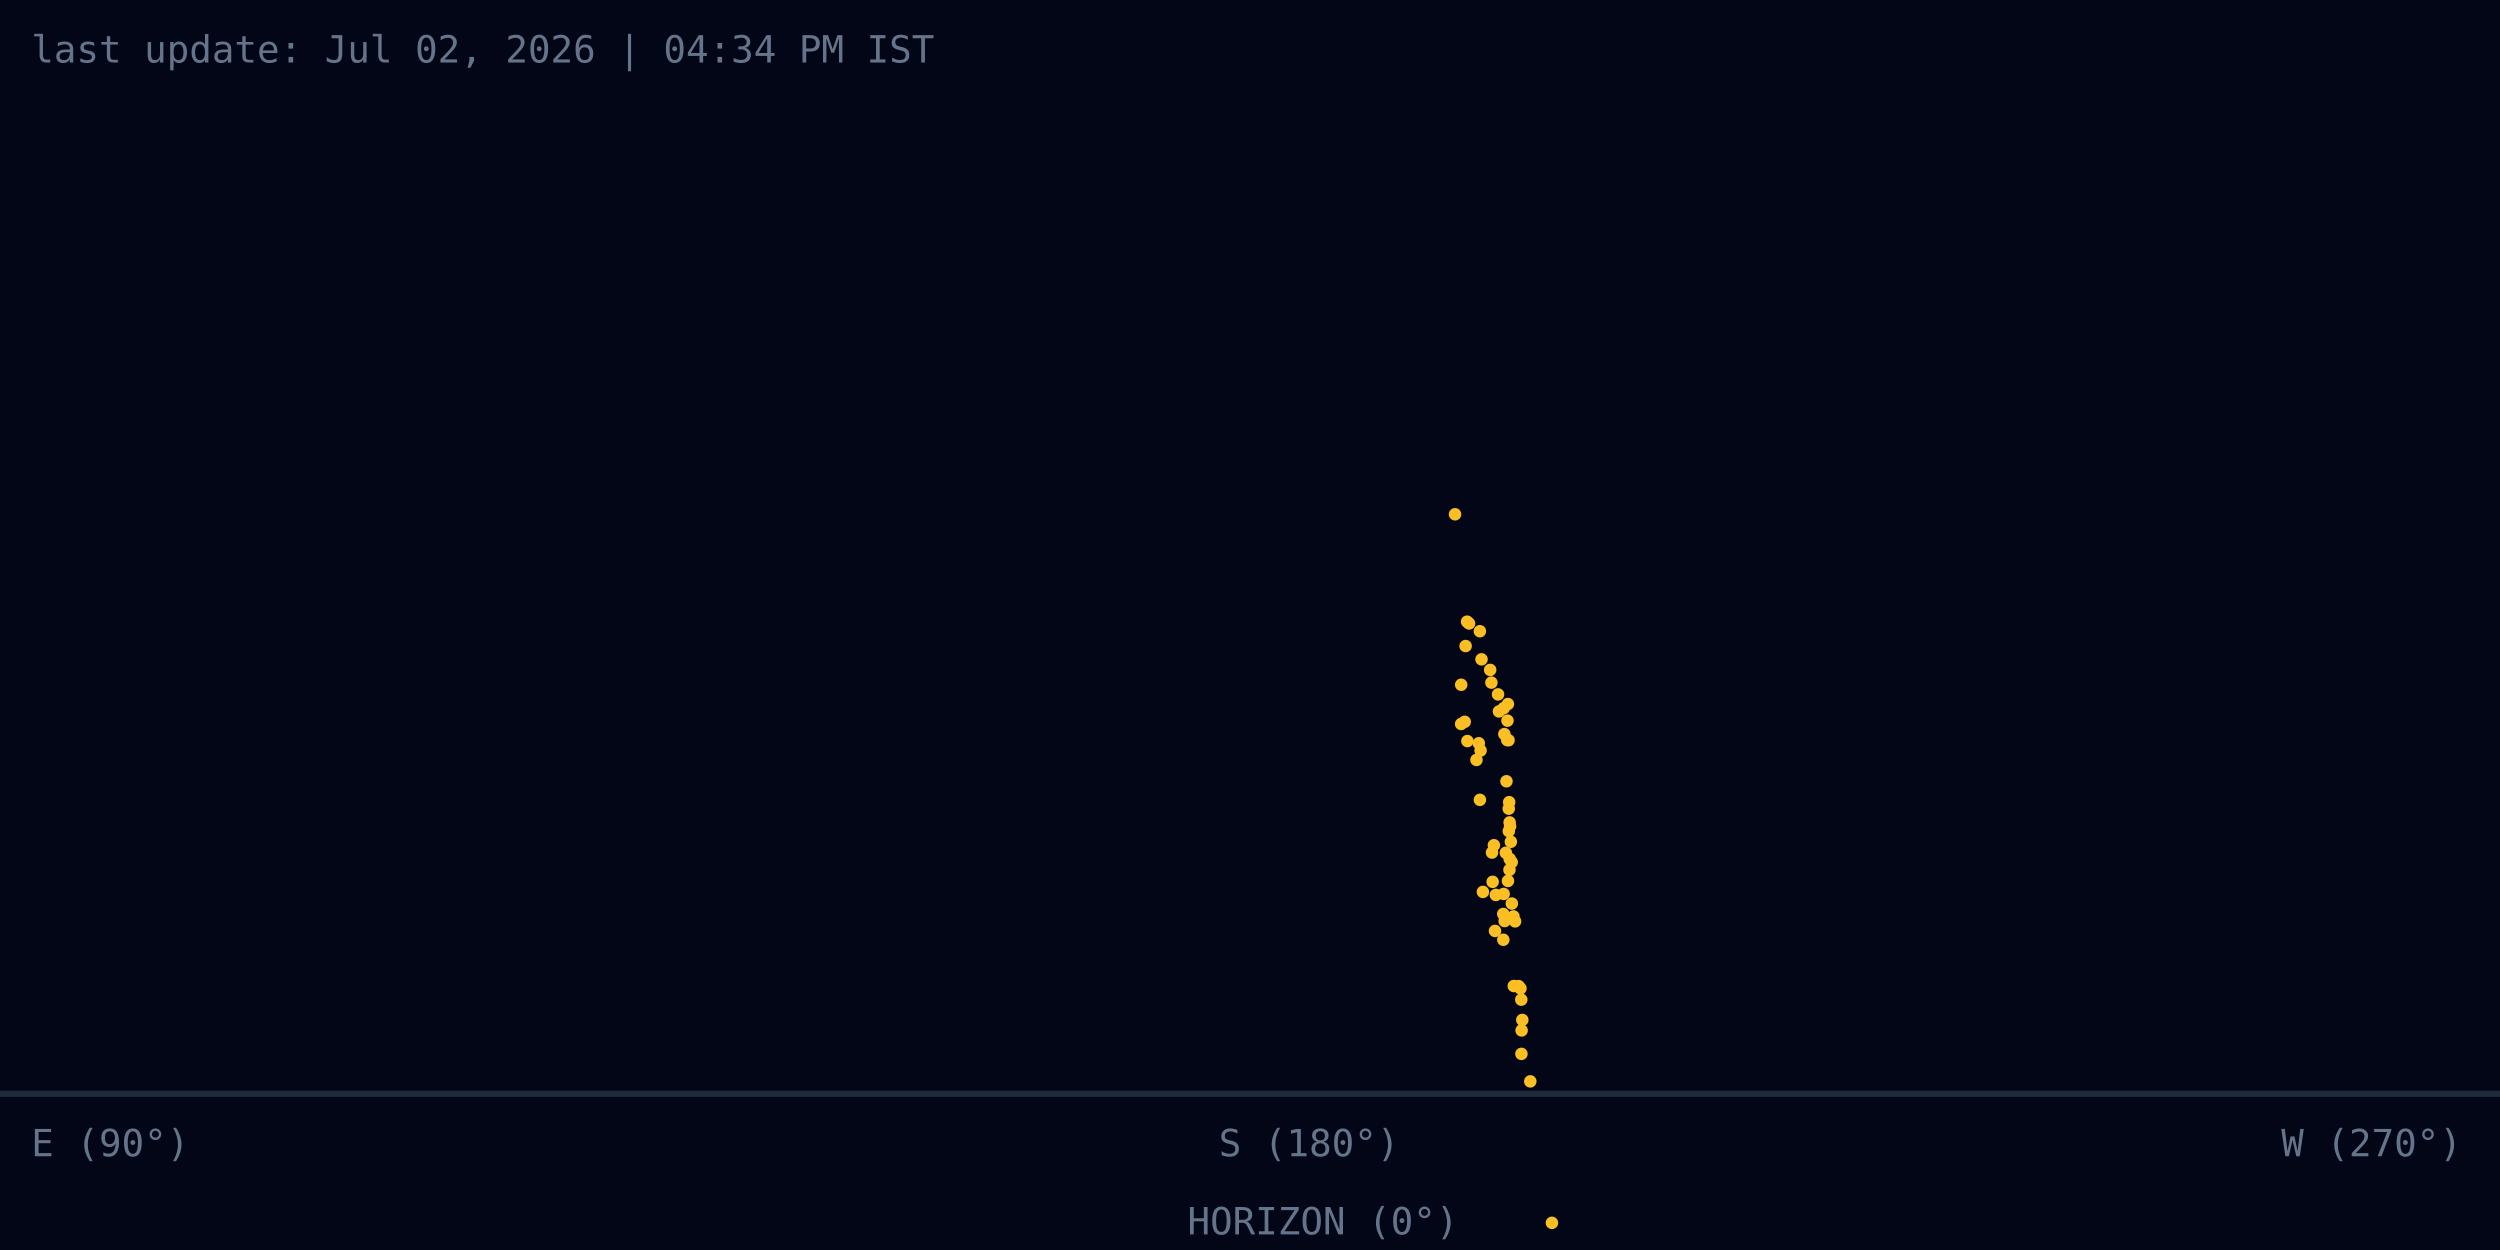
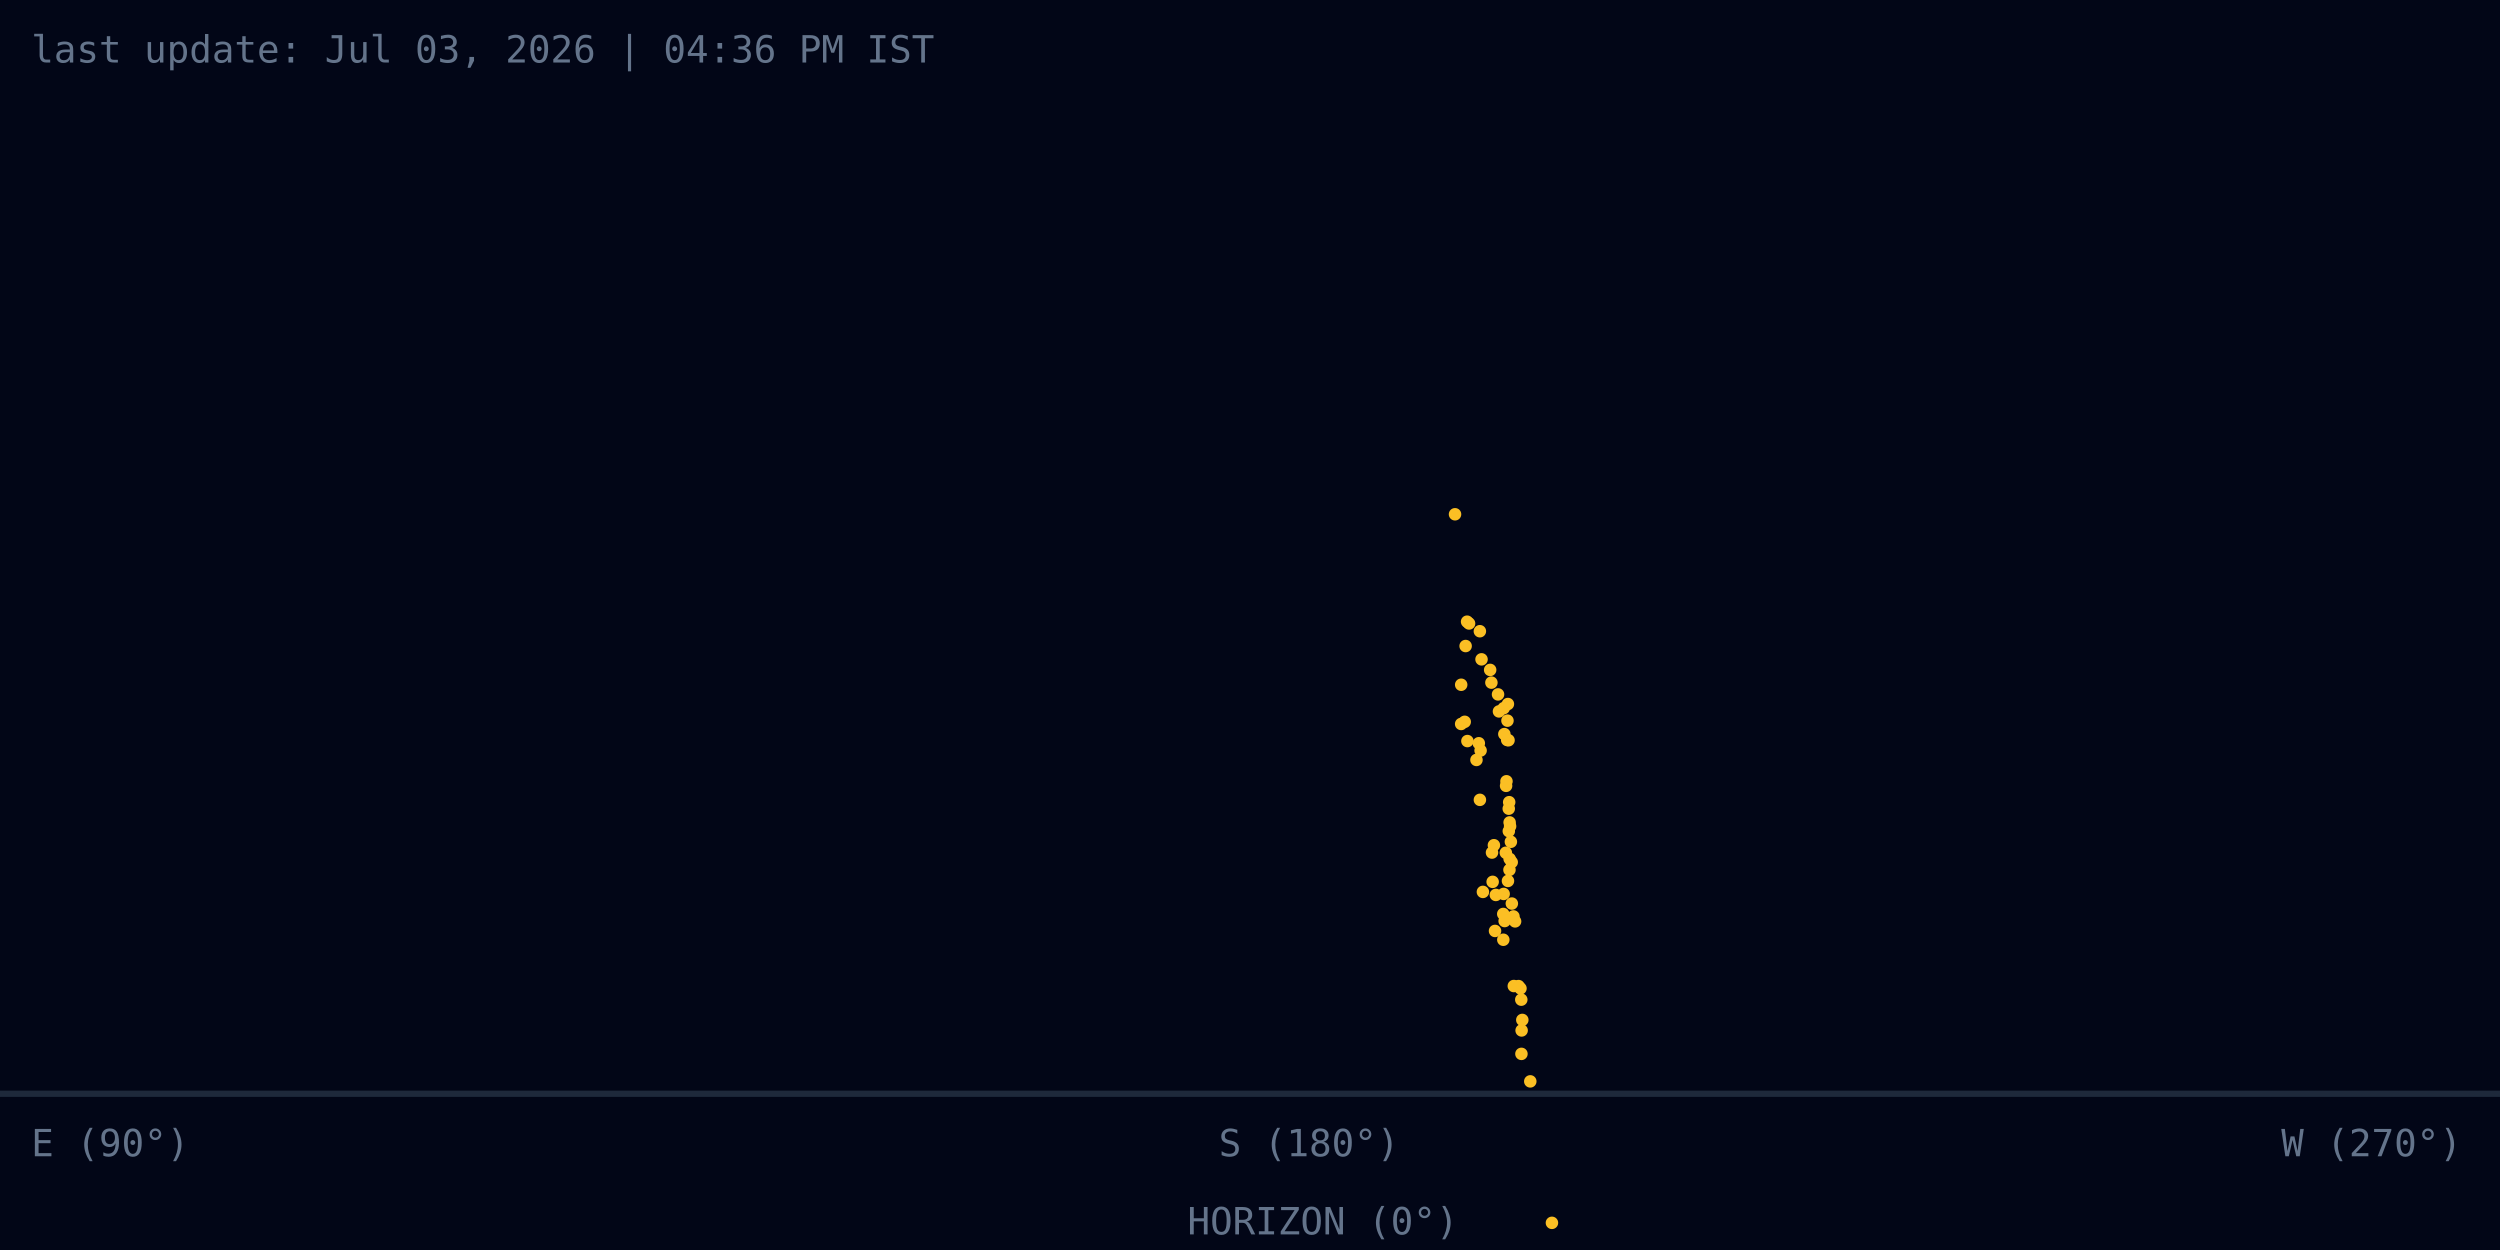
<svg xmlns="http://www.w3.org/2000/svg" width="800" height="400" viewBox="0 0 800 400">
  <rect width="800" height="400" fill="#020617" />
-   <text id="last-update" x="10" y="20" fill="#64748b" font-family="monospace">last update: Jul 02, 2026 | 04:34 PM IST</text>
+   <text id="last-update" x="10" y="20" fill="#64748b" font-family="monospace">last update: Jul 03, 2026 | 04:36 PM IST</text>
  <line x1="0" y1="350" x2="800" y2="350" stroke="#1e293b" stroke-width="2" />
  <text x="380" y="395" fill="#64748b" font-size="12" font-family="monospace">HORIZON (0°)</text>
  <text x="730" y="370" fill="#64748b" font-size="12" font-family="monospace">W (270°)</text>
  <text x="390" y="370" fill="#64748b" font-size="12" font-family="monospace">S (180°)</text>
  <text x="10" y="370" fill="#64748b" font-size="12" font-family="monospace">E (90°)</text>
  <g id="analemma-points">
    <circle cx=" 465.61" cy=" 164.57" r="2" fill="#fbbf24">
 </circle>
    <circle cx=" 467.57" cy=" 231.67" r="2" fill="#fbbf24">
 </circle>
    <circle cx=" 467.58" cy=" 219.12" r="2" fill="#fbbf24">
 </circle>
    <circle cx=" 468.71" cy=" 230.98" r="2" fill="#fbbf24">
 </circle>
    <circle cx=" 469.57" cy=" 237.14" r="2" fill="#fbbf24">
 </circle>
    <circle cx=" 469.00" cy=" 206.73" r="2" fill="#fbbf24">
 </circle>
    <circle cx=" 469.47" cy=" 198.94" r="2" fill="#fbbf24">
 </circle>
    <circle cx=" 470.10" cy=" 199.51" r="2" fill="#fbbf24">
 </circle>
    <circle cx=" 474.53" cy=" 285.41" r="2" fill="#fbbf24">
 </circle>
    <circle cx=" 472.47" cy=" 243.18" r="2" fill="#fbbf24">
 </circle>
    <circle cx=" 473.57" cy=" 255.95" r="2" fill="#fbbf24">
 </circle>
    <circle cx=" 473.22" cy=" 237.84" r="2" fill="#fbbf24">
 </circle>
    <circle cx=" 473.79" cy=" 240.17" r="2" fill="#fbbf24">
 </circle>
    <circle cx=" 473.56" cy=" 201.99" r="2" fill="#fbbf24">
 </circle>
    <circle cx=" 474.09" cy=" 210.99" r="2" fill="#fbbf24">
 </circle>
    <circle cx=" 478.41" cy=" 297.90" r="2" fill="#fbbf24">
 </circle>
    <circle cx=" 477.65" cy=" 282.19" r="2" fill="#fbbf24">
 </circle>
    <circle cx=" 477.44" cy=" 272.82" r="2" fill="#fbbf24">
 </circle>
    <circle cx=" 478.67" cy=" 286.38" r="2" fill="#fbbf24">
 </circle>
    <circle cx=" 478.05" cy=" 270.47" r="2" fill="#fbbf24">
 </circle>
    <circle cx=" 476.85" cy=" 214.37" r="2" fill="#fbbf24">
 </circle>
    <circle cx=" 477.25" cy=" 218.44" r="2" fill="#fbbf24">
 </circle>
    <circle cx=" 481.06" cy=" 300.72" r="2" fill="#fbbf24">
 </circle>
    <circle cx=" 481.04" cy=" 292.47" r="2" fill="#fbbf24">
 </circle>
    <circle cx=" 481.49" cy=" 294.73" r="2" fill="#fbbf24">
 </circle>
    <circle cx=" 481.17" cy=" 286.06" r="2" fill="#fbbf24">
 </circle>
    <circle cx=" 479.37" cy=" 222.21" r="2" fill="#fbbf24">
 </circle>
    <circle cx=" 479.67" cy=" 227.65" r="2" fill="#fbbf24">
 </circle>
    <circle cx=" 498.29" cy=" 411.31" r="2" fill="#fbbf24">
 </circle>
    <circle cx=" 498.34" cy=" 411.53" r="2" fill="#fbbf24">
 </circle>
    <circle cx=" 484.42" cy=" 315.53" r="2" fill="#fbbf24">
 </circle>
    <circle cx=" 486.86" cy=" 337.24" r="2" fill="#fbbf24">
 </circle>
    <circle cx=" 481.87" cy=" 272.88" r="2" fill="#fbbf24">
 </circle>
    <circle cx=" 482.55" cy=" 281.90" r="2" fill="#fbbf24">
 </circle>
    <circle cx=" 481.19" cy=" 226.61" r="2" fill="#fbbf24">
 </circle>
    <circle cx=" 481.39" cy=" 234.91" r="2" fill="#fbbf24">
 </circle>
    <circle cx=" 486.92" cy=" 329.74" r="2" fill="#fbbf24">
 </circle>
    <circle cx=" 483.03" cy=" 278.36" r="2" fill="#fbbf24">
 </circle>
    <circle cx=" 483.79" cy=" 289.14" r="2" fill="#fbbf24">
 </circle>
    <circle cx=" 485.93" cy=" 315.55" r="2" fill="#fbbf24">
 </circle>
    <circle cx=" 484.30" cy=" 293.26" r="2" fill="#fbbf24">
 </circle>
    <circle cx=" 482.30" cy=" 236.80" r="2" fill="#fbbf24">
 </circle>
    <circle cx=" 482.80" cy=" 258.78" r="2" fill="#fbbf24">
 </circle>
    <circle cx=" 501.22" cy=" 413.90" r="2" fill="#fbbf24">
 </circle>
    <circle cx=" 489.69" cy=" 346.04" r="2" fill="#fbbf24">
 </circle>
    <circle cx=" 486.81" cy=" 319.89" r="2" fill="#fbbf24">
 </circle>
    <circle cx=" 484.83" cy=" 294.84" r="2" fill="#fbbf24">
 </circle>
    <circle cx=" 486.55" cy=" 316.29" r="2" fill="#fbbf24">
 </circle>
    <circle cx=" 482.73" cy=" 236.88" r="2" fill="#fbbf24">
 </circle>
    <circle cx=" 483.48" cy=" 269.37" r="2" fill="#fbbf24">
 </circle>
    <circle cx=" 496.62" cy=" 391.31" r="2" fill="#fbbf24">
 </circle>
    <circle cx=" 483.75" cy=" 275.90" r="2" fill="#fbbf24">
 </circle>
    <circle cx=" 483.23" cy=" 264.40" r="2" fill="#fbbf24">
 </circle>
    <circle cx=" 482.94" cy=" 256.70" r="2" fill="#fbbf24">
 </circle>
    <circle cx=" 483.08" cy=" 263.17" r="2" fill="#fbbf24">
 </circle>
    <circle cx=" 482.53" cy=" 225.29" r="2" fill="#fbbf24">
 </circle>
    <circle cx=" 482.39" cy=" 230.61" r="2" fill="#fbbf24">
 </circle>
    <circle cx=" 487.14" cy=" 326.38" r="2" fill="#fbbf24">
 </circle>
    <circle cx=" 482.82" cy=" 265.96" r="2" fill="#fbbf24">
 </circle>
    <circle cx=" 483.09" cy=" 274.84" r="2" fill="#fbbf24">
 </circle>
    <circle cx=" 482.07" cy=" 250.01" r="2" fill="#fbbf24">
 </circle>
+     <circle cx=" 481.95" cy=" 251.47" r="2" fill="#fbbf24">
+  </circle>
  </g>
</svg>
